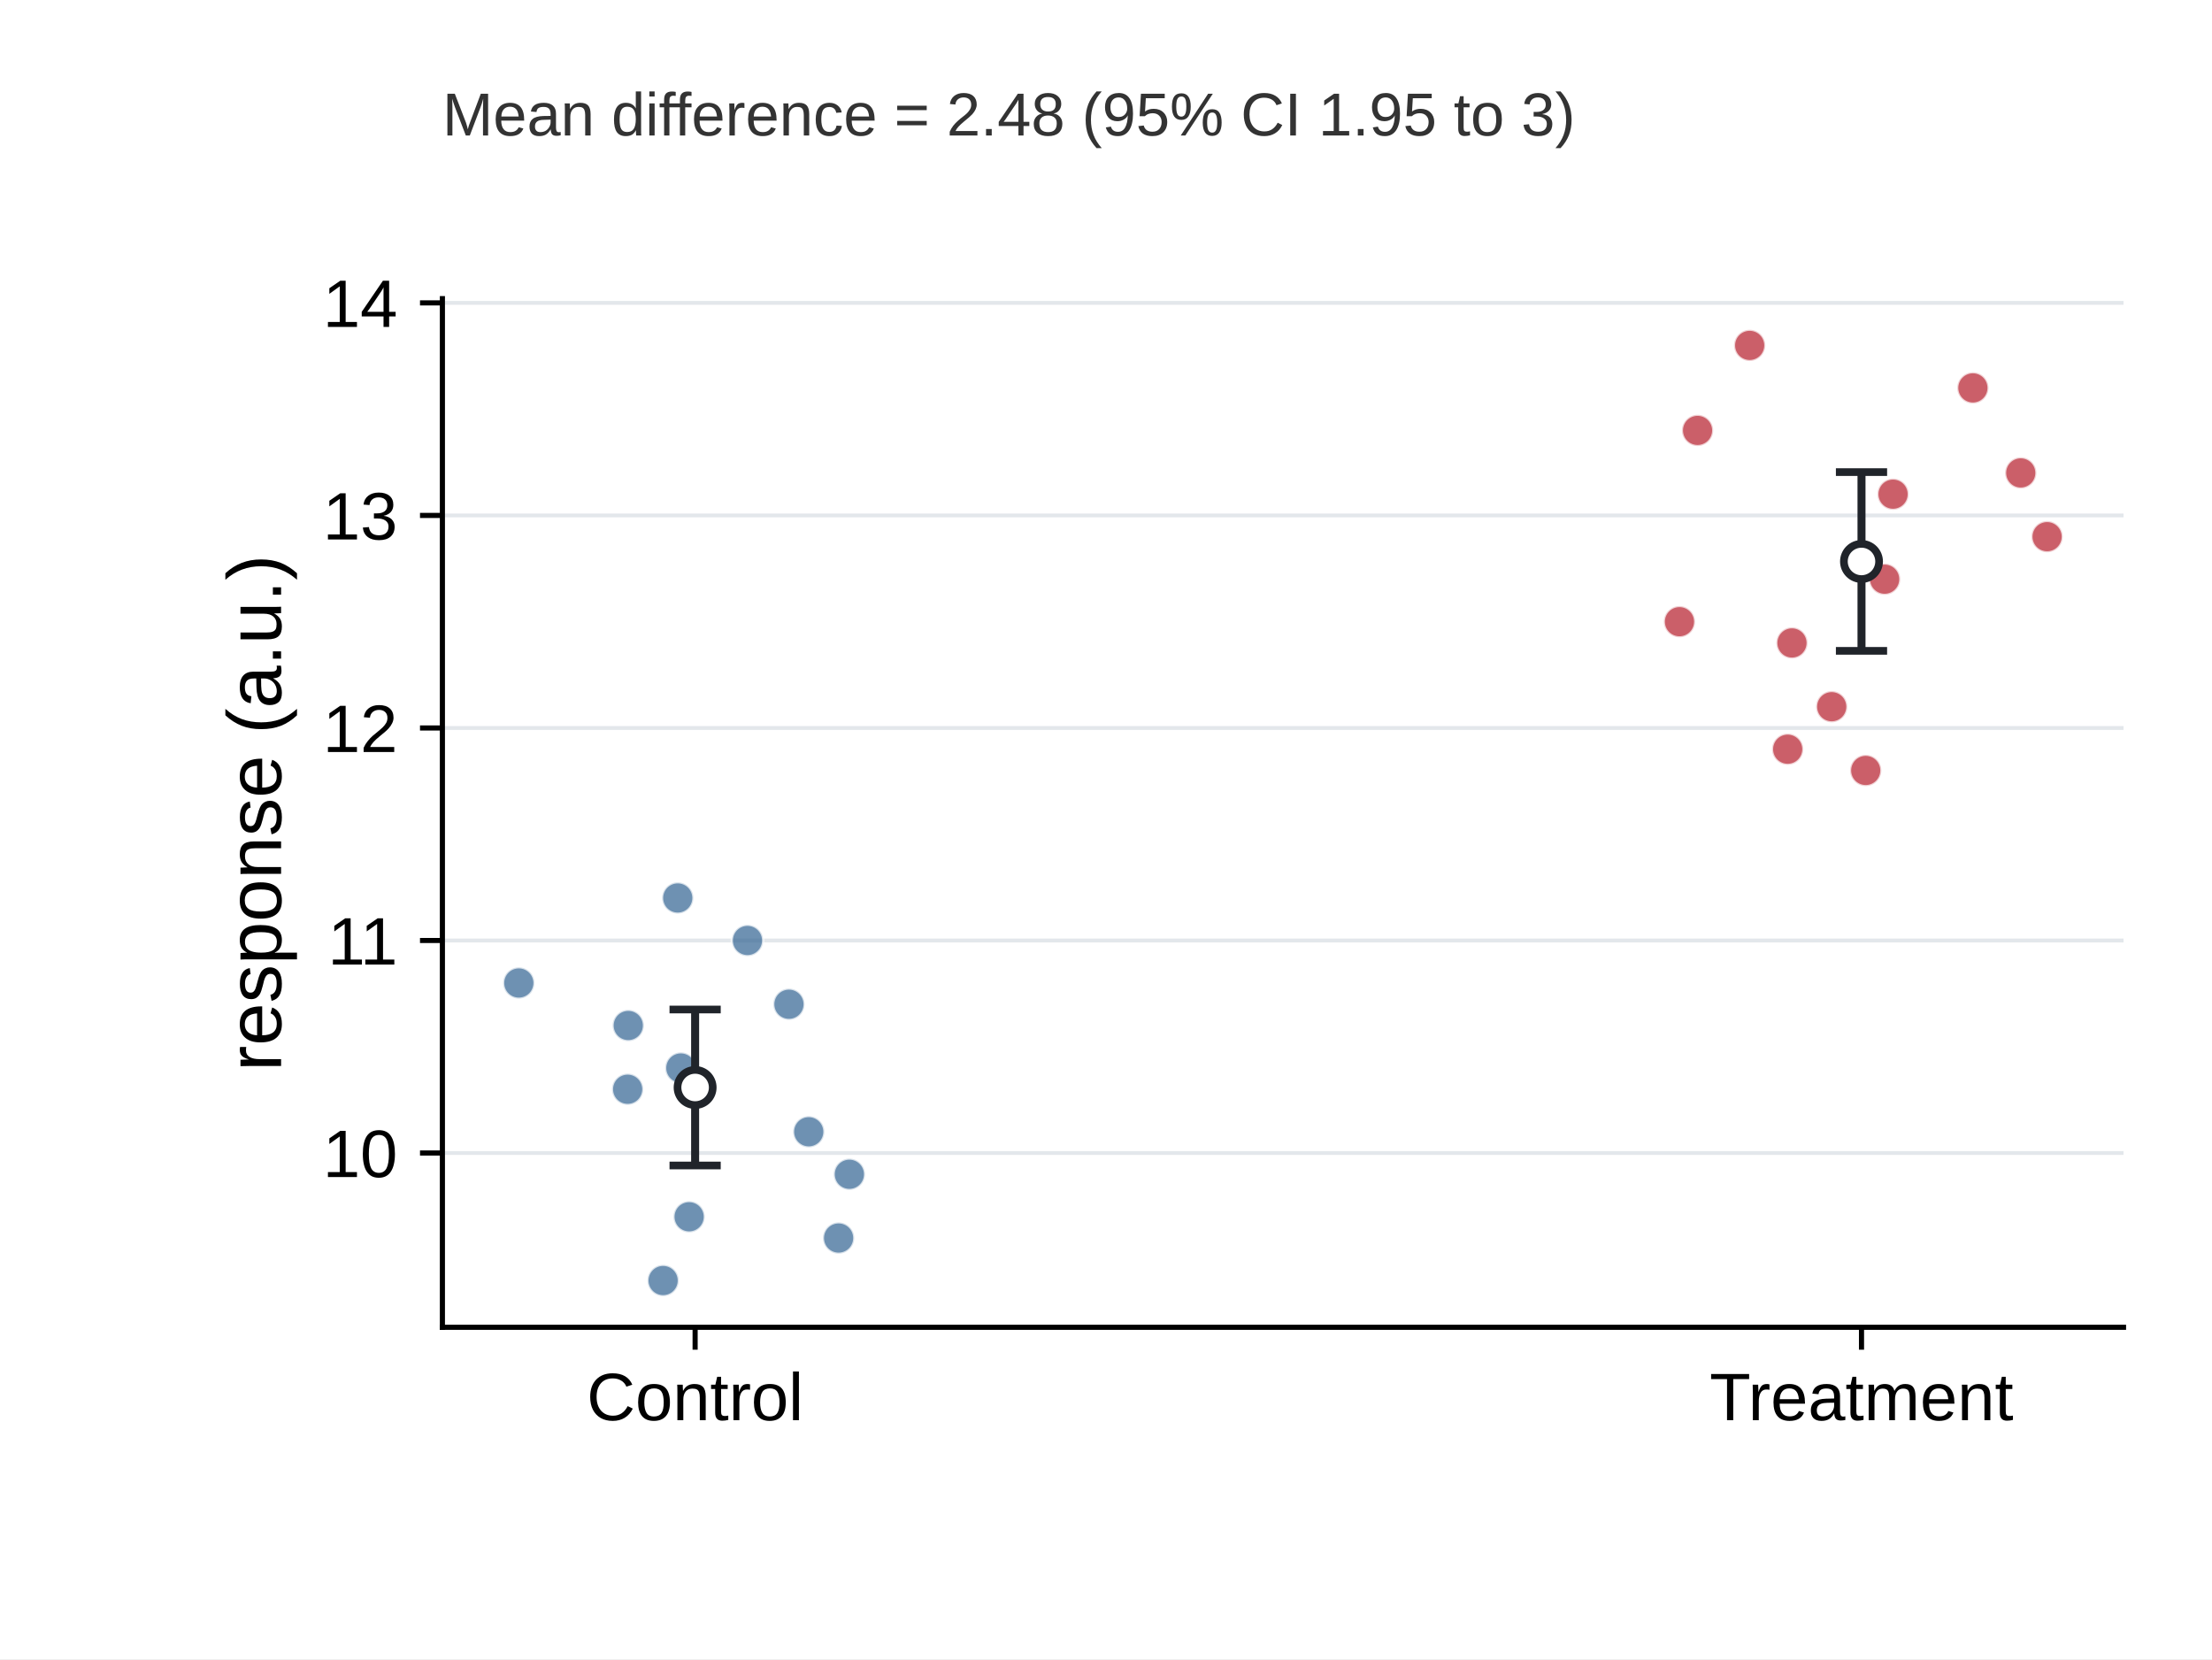
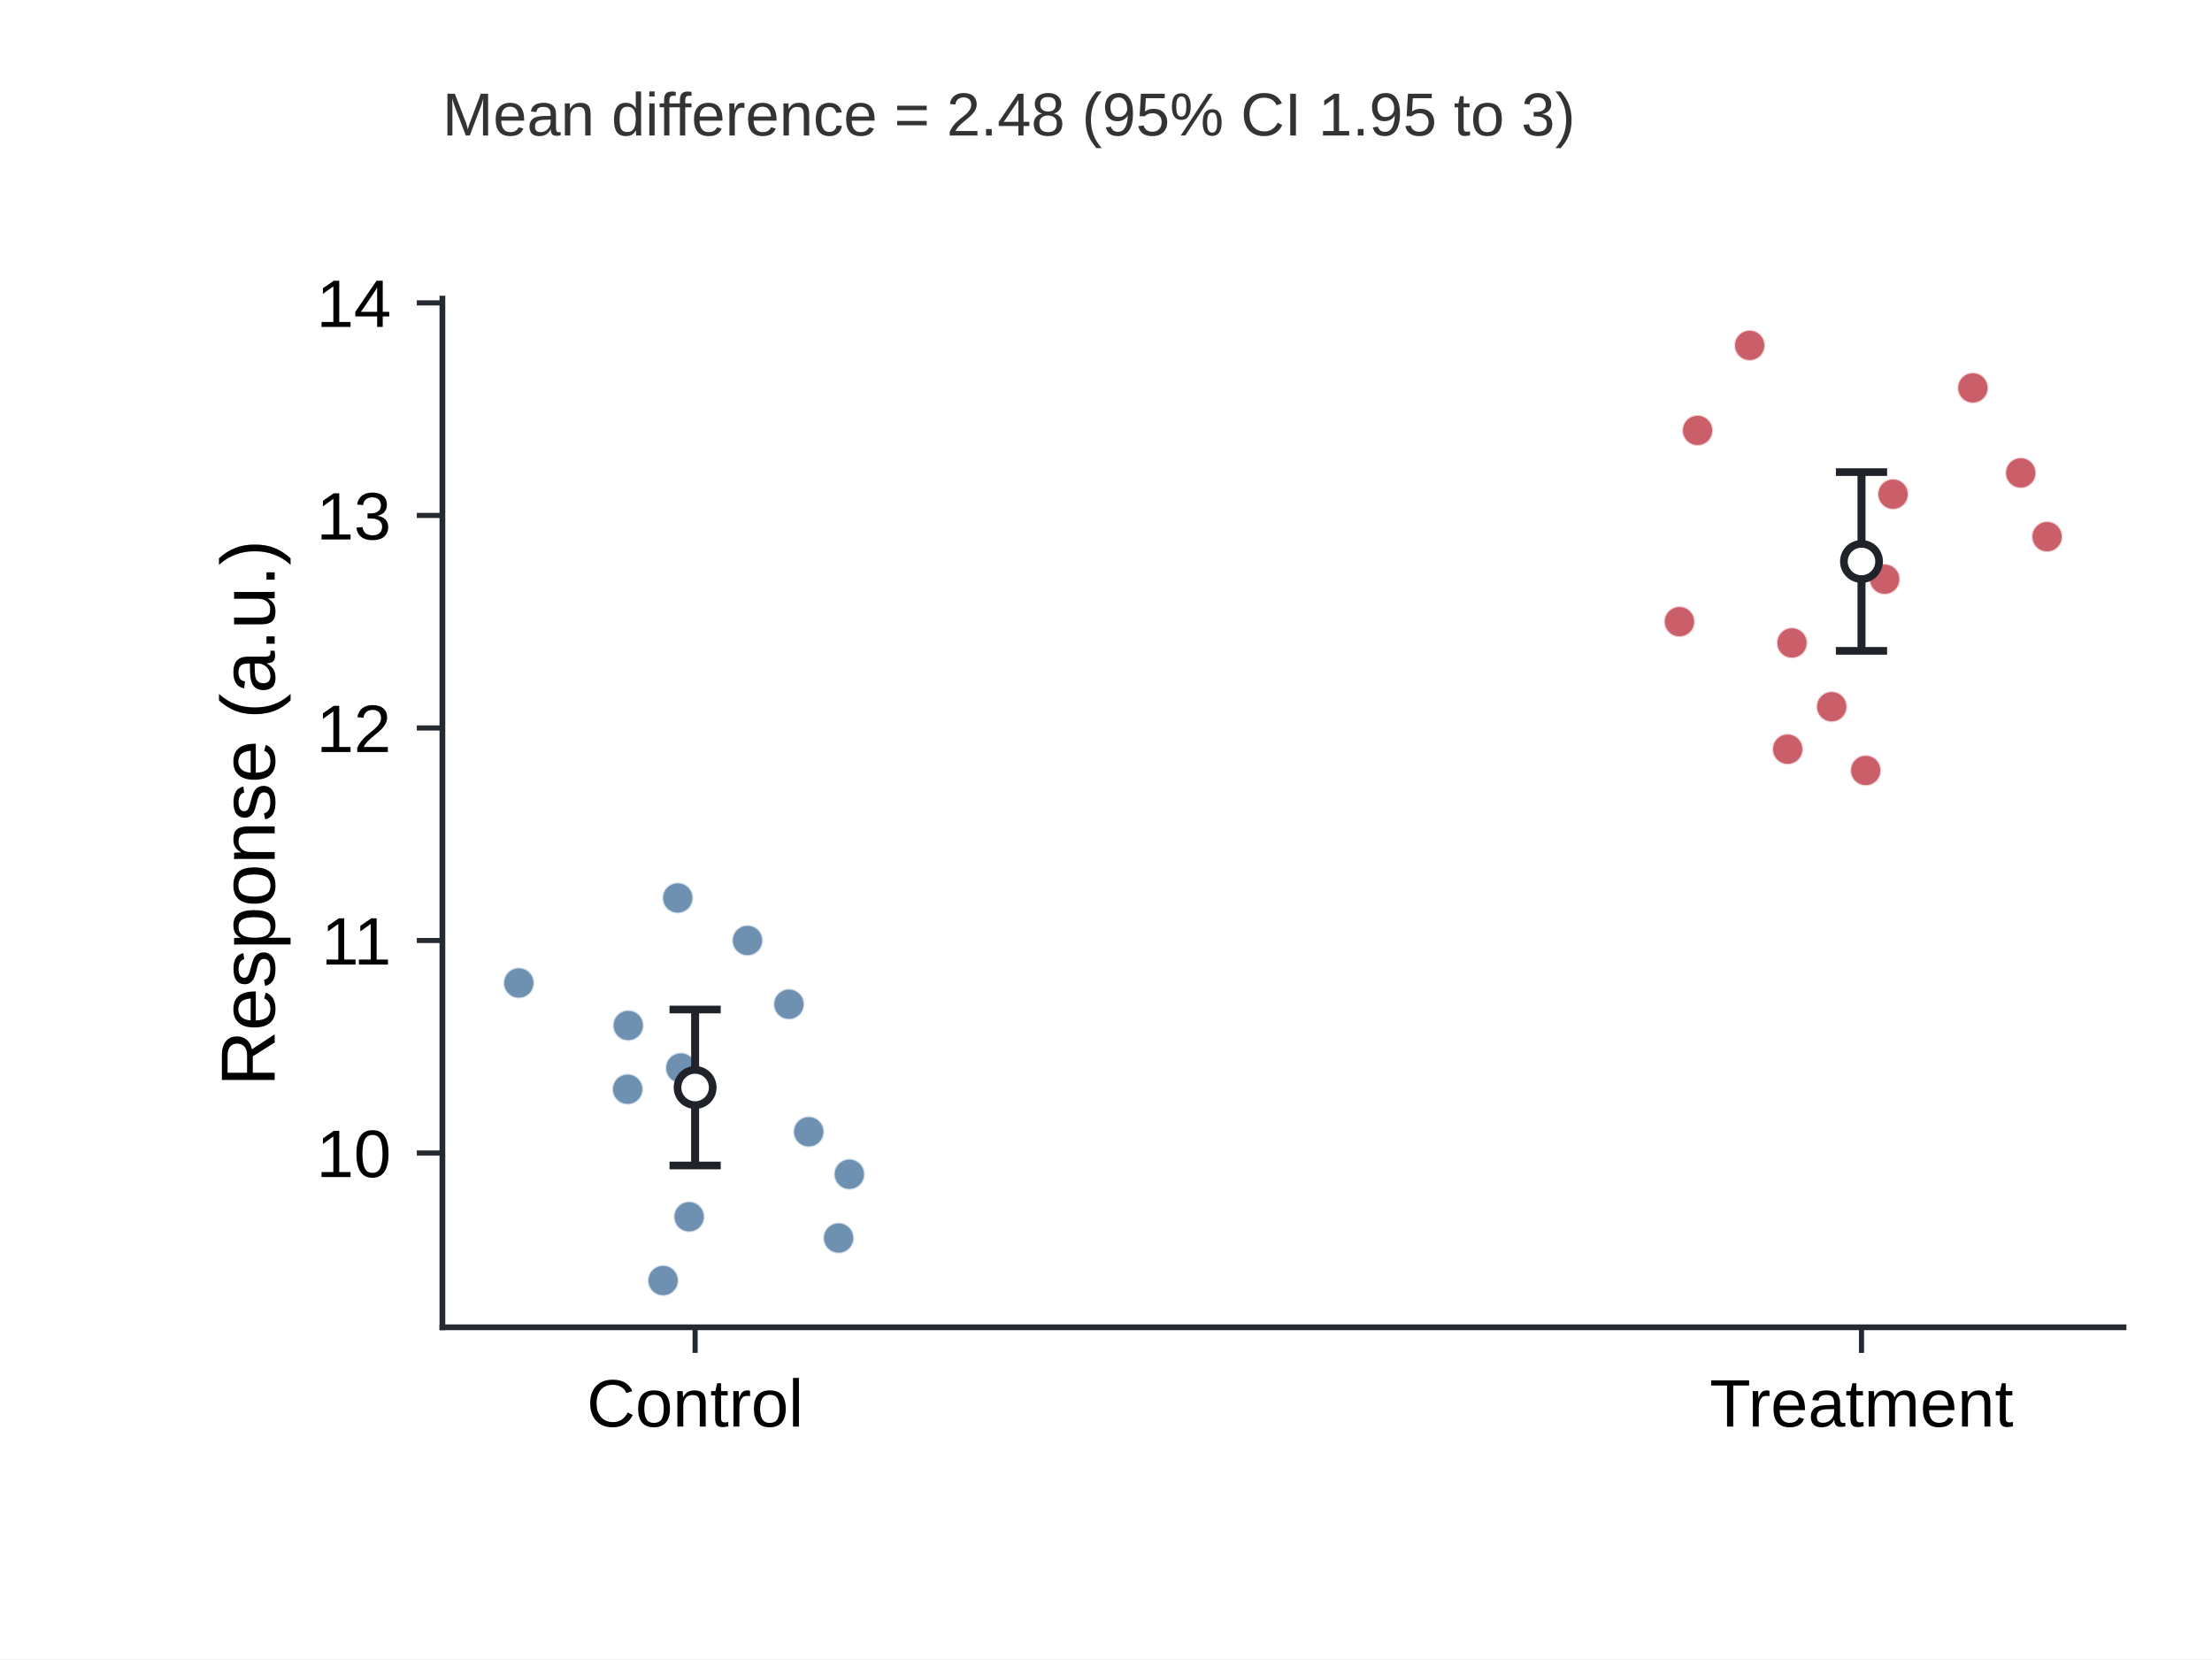
<svg xmlns="http://www.w3.org/2000/svg" xmlns:xlink="http://www.w3.org/1999/xlink" width="345.6pt" height="259.2pt" viewBox="0 0 345.6 259.2" version="1.1">
  <defs>
    <style type="text/css">*{stroke-linejoin: round; stroke-linecap: butt}</style>
  </defs>
  <g id="figure_1">
    <g id="patch_1">
      <path d="M 0 259.2 L 345.6 259.2 L 345.6 0 L 0 0 z " style="fill: #ffffff" />
    </g>
    <g id="axes_1">
      <g id="patch_2">
        <path d="M 69.12 207.36 L 331.776 207.36 L 331.776 46.656 L 69.12 46.656 z " style="fill: #ffffff" />
      </g>
      <g id="matplotlib.axis_1">
        <g id="xtick_1">
          <g id="line2d_1">
            <defs>
-               <path id="mca87ed1e06" d="M 0 0 L 0 3.5 " style="stroke: #000000; stroke-width: 0.8" />
+               <path id="m39f7adc6a0" d="M 0 0 L 0 4 " style="stroke: #252a31; stroke-width: 0.8" />
            </defs>
            <g>
-               <use xlink:href="#mca87ed1e06" x="108.605" y="207.36" style="stroke: #000000; stroke-width: 0.8" />
+               <use xlink:href="#m39f7adc6a0" x="108.605" y="207.36" style="fill: #252a31; stroke: #252a31; stroke-width: 0.8" />
            </g>
          </g>
          <g id="text_1">
-             <text style="font: 10.5px 'Arial'; text-anchor: middle" x="108.605" y="221.876" transform="rotate(-0, 108.6046, 221.8757)">Control</text>
+             <text style="font: 10.5px 'Arial'; text-anchor: middle" x="108.605" y="222.876" transform="rotate(-0, 108.6046, 222.8757)">Control</text>
          </g>
        </g>
        <g id="xtick_2">
          <g id="line2d_2">
            <g>
-               <use xlink:href="#mca87ed1e06" x="290.839" y="207.36" style="stroke: #000000; stroke-width: 0.8" />
+               <use xlink:href="#m39f7adc6a0" x="290.839" y="207.36" style="fill: #252a31; stroke: #252a31; stroke-width: 0.8" />
            </g>
          </g>
          <g id="text_2">
-             <text style="font: 10.5px 'Arial'; text-anchor: middle" x="290.839" y="221.876" transform="rotate(-0, 290.8388, 221.8757)">Treatment</text>
+             <text style="font: 10.5px 'Arial'; text-anchor: middle" x="290.839" y="222.876" transform="rotate(-0, 290.8388, 222.8757)">Treatment</text>
          </g>
        </g>
      </g>
      <g id="matplotlib.axis_2">
        <g id="ytick_1">
          <g id="line2d_3">
-             <path d="M 69.12 180.133 L 331.776 180.133 " clip-path="url(#p2328a3d8b3)" style="fill: none; stroke: #d9dee4; stroke-opacity: 0.75; stroke-width: 0.6; stroke-linecap: square" />
-           </g>
-           <g id="line2d_4">
            <defs>
-               <path id="mb640b7d2f4" d="M 0 0 L -3.5 0 " style="stroke: #000000; stroke-width: 0.8" />
+               <path id="me33ca26739" d="M 0 0 L -4 0 " style="stroke: #252a31; stroke-width: 0.8" />
            </defs>
            <g>
-               <use xlink:href="#mb640b7d2f4" x="69.12" y="180.133" style="stroke: #000000; stroke-width: 0.8" />
+               <use xlink:href="#me33ca26739" x="69.12" y="180.133" style="fill: #252a31; stroke: #252a31; stroke-width: 0.8" />
            </g>
          </g>
          <g id="text_3">
-             <text style="font: 10.5px 'Arial'; text-anchor: end" x="62.12" y="183.891" transform="rotate(-0, 62.12, 183.8911)">10</text>
+             <text style="font: 10.5px 'Arial'; text-anchor: end" x="61.12" y="183.891" transform="rotate(-0, 61.12, 183.8911)">10</text>
          </g>
        </g>
        <g id="ytick_2">
-           <g id="line2d_5">
-             <path d="M 69.12 146.93 L 331.776 146.93 " clip-path="url(#p2328a3d8b3)" style="fill: none; stroke: #d9dee4; stroke-opacity: 0.75; stroke-width: 0.6; stroke-linecap: square" />
-           </g>
-           <g id="line2d_6">
+           <g id="line2d_4">
            <g>
-               <use xlink:href="#mb640b7d2f4" x="69.12" y="146.93" style="stroke: #000000; stroke-width: 0.8" />
+               <use xlink:href="#me33ca26739" x="69.12" y="146.93" style="fill: #252a31; stroke: #252a31; stroke-width: 0.8" />
            </g>
          </g>
          <g id="text_4">
-             <text style="font: 10.5px 'Arial'; text-anchor: end" x="62.12" y="150.688" transform="rotate(-0, 62.12, 150.6878)">11</text>
+             <text style="font: 10.5px 'Arial'; text-anchor: end" x="61.12" y="150.688" transform="rotate(-0, 61.12, 150.6878)">11</text>
          </g>
        </g>
        <g id="ytick_3">
-           <g id="line2d_7">
-             <path d="M 69.12 113.727 L 331.776 113.727 " clip-path="url(#p2328a3d8b3)" style="fill: none; stroke: #d9dee4; stroke-opacity: 0.75; stroke-width: 0.6; stroke-linecap: square" />
-           </g>
-           <g id="line2d_8">
+           <g id="line2d_5">
            <g>
-               <use xlink:href="#mb640b7d2f4" x="69.12" y="113.727" style="stroke: #000000; stroke-width: 0.8" />
+               <use xlink:href="#me33ca26739" x="69.12" y="113.727" style="fill: #252a31; stroke: #252a31; stroke-width: 0.8" />
            </g>
          </g>
          <g id="text_5">
-             <text style="font: 10.5px 'Arial'; text-anchor: end" x="62.12" y="117.485" transform="rotate(-0, 62.12, 117.4845)">12</text>
+             <text style="font: 10.5px 'Arial'; text-anchor: end" x="61.12" y="117.485" transform="rotate(-0, 61.12, 117.4845)">12</text>
          </g>
        </g>
        <g id="ytick_4">
-           <g id="line2d_9">
-             <path d="M 69.12 80.523 L 331.776 80.523 " clip-path="url(#p2328a3d8b3)" style="fill: none; stroke: #d9dee4; stroke-opacity: 0.75; stroke-width: 0.6; stroke-linecap: square" />
-           </g>
-           <g id="line2d_10">
+           <g id="line2d_6">
            <g>
-               <use xlink:href="#mb640b7d2f4" x="69.12" y="80.523" style="stroke: #000000; stroke-width: 0.8" />
+               <use xlink:href="#me33ca26739" x="69.12" y="80.523" style="fill: #252a31; stroke: #252a31; stroke-width: 0.8" />
            </g>
          </g>
          <g id="text_6">
-             <text style="font: 10.5px 'Arial'; text-anchor: end" x="62.12" y="84.281" transform="rotate(-0, 62.12, 84.28122)">13</text>
+             <text style="font: 10.5px 'Arial'; text-anchor: end" x="61.12" y="84.281" transform="rotate(-0, 61.12, 84.28122)">13</text>
          </g>
        </g>
        <g id="ytick_5">
-           <g id="line2d_11">
-             <path d="M 69.12 47.32 L 331.776 47.32 " clip-path="url(#p2328a3d8b3)" style="fill: none; stroke: #d9dee4; stroke-opacity: 0.75; stroke-width: 0.6; stroke-linecap: square" />
-           </g>
-           <g id="line2d_12">
+           <g id="line2d_7">
            <g>
-               <use xlink:href="#mb640b7d2f4" x="69.12" y="47.32" style="stroke: #000000; stroke-width: 0.8" />
+               <use xlink:href="#me33ca26739" x="69.12" y="47.32" style="fill: #252a31; stroke: #252a31; stroke-width: 0.8" />
            </g>
          </g>
          <g id="text_7">
-             <text style="font: 10.5px 'Arial'; text-anchor: end" x="62.12" y="51.078" transform="rotate(-0, 62.12, 51.07792)">14</text>
+             <text style="font: 10.5px 'Arial'; text-anchor: end" x="61.12" y="51.078" transform="rotate(-0, 61.12, 51.07792)">14</text>
          </g>
        </g>
        <g id="text_8">
-           <text style="font: 12px 'Arial'; text-anchor: middle" x="43.916" y="127.008" transform="rotate(-90, 43.91641, 127.008)">response (a.u.)</text>
+           <text style="font: 12px 'Arial'; text-anchor: middle" x="42.916" y="127.008" transform="rotate(-90, 42.91641, 127.008)">Response (a.u.)</text>
        </g>
      </g>
      <g id="patch_3">
-         <path d="M 69.12 207.36 L 69.12 46.656 " style="fill: none; stroke: #000000; stroke-width: 0.8; stroke-linejoin: miter; stroke-linecap: square" />
+         <path d="M 69.12 207.36 L 69.12 46.656 " style="fill: none; stroke: #252a31; stroke-width: 0.9; stroke-linejoin: miter; stroke-linecap: square" />
      </g>
      <g id="patch_4">
-         <path d="M 69.12 207.36 L 331.776 207.36 " style="fill: none; stroke: #000000; stroke-width: 0.8; stroke-linejoin: miter; stroke-linecap: square" />
+         <path d="M 69.12 207.36 L 331.776 207.36 " style="fill: none; stroke: #252a31; stroke-width: 0.9; stroke-linejoin: miter; stroke-linecap: square" />
      </g>
      <g id="PathCollection_1">
        <defs>
-           <path id="m34d88a4cc0" d="M 0 2.449 C 0.65 2.449 1.273 2.191 1.732 1.732 C 2.191 1.273 2.449 0.65 2.449 0 C 2.449 -0.65 2.191 -1.273 1.732 -1.732 C 1.273 -2.191 0.65 -2.449 0 -2.449 C -0.65 -2.449 -1.273 -2.191 -1.732 -1.732 C -2.191 -1.273 -2.449 -0.65 -2.449 0 C -2.449 0.65 -2.191 1.273 -1.732 1.732 C -1.273 2.191 -0.65 2.449 0 2.449 z " style="stroke: #ffffff; stroke-opacity: 0.72; stroke-width: 0.35" />
+           <path id="m3534ac1435" d="M 0 2.449 C 0.65 2.449 1.273 2.191 1.732 1.732 C 2.191 1.273 2.449 0.65 2.449 0 C 2.449 -0.65 2.191 -1.273 1.732 -1.732 C 1.273 -2.191 0.65 -2.449 0 -2.449 C -0.65 -2.449 -1.273 -2.191 -1.732 -1.732 C -2.191 -1.273 -2.449 -0.65 -2.449 0 C -2.449 0.65 -2.191 1.273 -1.732 1.732 C -1.273 2.191 -0.65 2.449 0 2.449 z " style="stroke: #ffffff; stroke-opacity: 0.72; stroke-width: 0.35" />
        </defs>
-         <g clip-path="url(#p2328a3d8b3)">
-           <use xlink:href="#m34d88a4cc0" x="103.605" y="200.055" style="fill: #376795; fill-opacity: 0.72; stroke: #ffffff; stroke-opacity: 0.72; stroke-width: 0.35" />
-           <use xlink:href="#m34d88a4cc0" x="126.356" y="176.813" style="fill: #376795; fill-opacity: 0.72; stroke: #ffffff; stroke-opacity: 0.72; stroke-width: 0.35" />
-           <use xlink:href="#m34d88a4cc0" x="81.059" y="153.571" style="fill: #376795; fill-opacity: 0.72; stroke: #ffffff; stroke-opacity: 0.72; stroke-width: 0.35" />
-           <use xlink:href="#m34d88a4cc0" x="107.67" y="190.094" style="fill: #376795; fill-opacity: 0.72; stroke: #ffffff; stroke-opacity: 0.72; stroke-width: 0.35" />
-           <use xlink:href="#m34d88a4cc0" x="105.89" y="140.289" style="fill: #376795; fill-opacity: 0.72; stroke: #ffffff; stroke-opacity: 0.72; stroke-width: 0.35" />
-           <use xlink:href="#m34d88a4cc0" x="106.375" y="166.852" style="fill: #376795; fill-opacity: 0.72; stroke: #ffffff; stroke-opacity: 0.72; stroke-width: 0.35" />
-           <use xlink:href="#m34d88a4cc0" x="132.705" y="183.454" style="fill: #376795; fill-opacity: 0.72; stroke: #ffffff; stroke-opacity: 0.72; stroke-width: 0.35" />
-           <use xlink:href="#m34d88a4cc0" x="98.16" y="160.211" style="fill: #376795; fill-opacity: 0.72; stroke: #ffffff; stroke-opacity: 0.72; stroke-width: 0.35" />
-           <use xlink:href="#m34d88a4cc0" x="116.787" y="146.93" style="fill: #376795; fill-opacity: 0.72; stroke: #ffffff; stroke-opacity: 0.72; stroke-width: 0.35" />
-           <use xlink:href="#m34d88a4cc0" x="131.022" y="193.415" style="fill: #376795; fill-opacity: 0.72; stroke: #ffffff; stroke-opacity: 0.72; stroke-width: 0.35" />
-           <use xlink:href="#m34d88a4cc0" x="98.063" y="170.172" style="fill: #376795; fill-opacity: 0.72; stroke: #ffffff; stroke-opacity: 0.72; stroke-width: 0.35" />
-           <use xlink:href="#m34d88a4cc0" x="123.264" y="156.891" style="fill: #376795; fill-opacity: 0.72; stroke: #ffffff; stroke-opacity: 0.72; stroke-width: 0.35" />
+         <g clip-path="url(#p87581b6f23)">
+           <use xlink:href="#m3534ac1435" x="103.605" y="200.055" style="fill: #376795; fill-opacity: 0.72; stroke: #ffffff; stroke-opacity: 0.72; stroke-width: 0.35" />
+           <use xlink:href="#m3534ac1435" x="126.356" y="176.813" style="fill: #376795; fill-opacity: 0.72; stroke: #ffffff; stroke-opacity: 0.72; stroke-width: 0.35" />
+           <use xlink:href="#m3534ac1435" x="81.059" y="153.571" style="fill: #376795; fill-opacity: 0.72; stroke: #ffffff; stroke-opacity: 0.72; stroke-width: 0.35" />
+           <use xlink:href="#m3534ac1435" x="107.67" y="190.094" style="fill: #376795; fill-opacity: 0.72; stroke: #ffffff; stroke-opacity: 0.72; stroke-width: 0.35" />
+           <use xlink:href="#m3534ac1435" x="105.89" y="140.289" style="fill: #376795; fill-opacity: 0.72; stroke: #ffffff; stroke-opacity: 0.72; stroke-width: 0.35" />
+           <use xlink:href="#m3534ac1435" x="106.375" y="166.852" style="fill: #376795; fill-opacity: 0.72; stroke: #ffffff; stroke-opacity: 0.72; stroke-width: 0.35" />
+           <use xlink:href="#m3534ac1435" x="132.705" y="183.454" style="fill: #376795; fill-opacity: 0.72; stroke: #ffffff; stroke-opacity: 0.72; stroke-width: 0.35" />
+           <use xlink:href="#m3534ac1435" x="98.16" y="160.211" style="fill: #376795; fill-opacity: 0.72; stroke: #ffffff; stroke-opacity: 0.72; stroke-width: 0.35" />
+           <use xlink:href="#m3534ac1435" x="116.787" y="146.93" style="fill: #376795; fill-opacity: 0.72; stroke: #ffffff; stroke-opacity: 0.72; stroke-width: 0.35" />
+           <use xlink:href="#m3534ac1435" x="131.022" y="193.415" style="fill: #376795; fill-opacity: 0.72; stroke: #ffffff; stroke-opacity: 0.72; stroke-width: 0.35" />
+           <use xlink:href="#m3534ac1435" x="98.063" y="170.172" style="fill: #376795; fill-opacity: 0.72; stroke: #ffffff; stroke-opacity: 0.72; stroke-width: 0.35" />
+           <use xlink:href="#m3534ac1435" x="123.264" y="156.891" style="fill: #376795; fill-opacity: 0.72; stroke: #ffffff; stroke-opacity: 0.72; stroke-width: 0.35" />
        </g>
      </g>
      <g id="PathCollection_2">
        <defs>
-           <path id="md335f2faf4" d="M 0 2.449 C 0.65 2.449 1.273 2.191 1.732 1.732 C 2.191 1.273 2.449 0.65 2.449 0 C 2.449 -0.65 2.191 -1.273 1.732 -1.732 C 1.273 -2.191 0.65 -2.449 0 -2.449 C -0.65 -2.449 -1.273 -2.191 -1.732 -1.732 C -2.191 -1.273 -2.449 -0.65 -2.449 0 C -2.449 0.65 -2.191 1.273 -1.732 1.732 C -1.273 2.191 -0.65 2.449 0 2.449 z " style="stroke: #ffffff; stroke-opacity: 0.72; stroke-width: 0.35" />
+           <path id="md09bcc33bf" d="M 0 2.449 C 0.65 2.449 1.273 2.191 1.732 1.732 C 2.191 1.273 2.449 0.65 2.449 0 C 2.449 -0.65 2.191 -1.273 1.732 -1.732 C 1.273 -2.191 0.65 -2.449 0 -2.449 C -0.65 -2.449 -1.273 -2.191 -1.732 -1.732 C -2.191 -1.273 -2.449 -0.65 -2.449 0 C -2.449 0.65 -2.191 1.273 -1.732 1.732 C -1.273 2.191 -0.65 2.449 0 2.449 z " style="stroke: #ffffff; stroke-opacity: 0.72; stroke-width: 0.35" />
        </defs>
-         <g clip-path="url(#p2328a3d8b3)">
-           <use xlink:href="#md335f2faf4" x="286.183" y="110.406" style="fill: #b72230; fill-opacity: 0.72; stroke: #ffffff; stroke-opacity: 0.72; stroke-width: 0.35" />
-           <use xlink:href="#md335f2faf4" x="265.225" y="67.242" style="fill: #b72230; fill-opacity: 0.72; stroke: #ffffff; stroke-opacity: 0.72; stroke-width: 0.35" />
-           <use xlink:href="#md335f2faf4" x="291.498" y="120.367" style="fill: #b72230; fill-opacity: 0.72; stroke: #ffffff; stroke-opacity: 0.72; stroke-width: 0.35" />
-           <use xlink:href="#md335f2faf4" x="294.456" y="90.484" style="fill: #b72230; fill-opacity: 0.72; stroke: #ffffff; stroke-opacity: 0.72; stroke-width: 0.35" />
-           <use xlink:href="#md335f2faf4" x="295.769" y="77.203" style="fill: #b72230; fill-opacity: 0.72; stroke: #ffffff; stroke-opacity: 0.72; stroke-width: 0.35" />
-           <use xlink:href="#md335f2faf4" x="279.975" y="100.445" style="fill: #b72230; fill-opacity: 0.72; stroke: #ffffff; stroke-opacity: 0.72; stroke-width: 0.35" />
-           <use xlink:href="#md335f2faf4" x="273.367" y="53.961" style="fill: #b72230; fill-opacity: 0.72; stroke: #ffffff; stroke-opacity: 0.72; stroke-width: 0.35" />
-           <use xlink:href="#md335f2faf4" x="279.305" y="117.047" style="fill: #b72230; fill-opacity: 0.72; stroke: #ffffff; stroke-opacity: 0.72; stroke-width: 0.35" />
-           <use xlink:href="#md335f2faf4" x="319.837" y="83.844" style="fill: #b72230; fill-opacity: 0.72; stroke: #ffffff; stroke-opacity: 0.72; stroke-width: 0.35" />
-           <use xlink:href="#md335f2faf4" x="315.718" y="73.883" style="fill: #b72230; fill-opacity: 0.72; stroke: #ffffff; stroke-opacity: 0.72; stroke-width: 0.35" />
-           <use xlink:href="#md335f2faf4" x="262.397" y="97.125" style="fill: #b72230; fill-opacity: 0.72; stroke: #ffffff; stroke-opacity: 0.72; stroke-width: 0.35" />
-           <use xlink:href="#md335f2faf4" x="308.242" y="60.601" style="fill: #b72230; fill-opacity: 0.72; stroke: #ffffff; stroke-opacity: 0.72; stroke-width: 0.35" />
+         <g clip-path="url(#p87581b6f23)">
+           <use xlink:href="#md09bcc33bf" x="286.183" y="110.406" style="fill: #b72230; fill-opacity: 0.72; stroke: #ffffff; stroke-opacity: 0.72; stroke-width: 0.35" />
+           <use xlink:href="#md09bcc33bf" x="265.225" y="67.242" style="fill: #b72230; fill-opacity: 0.72; stroke: #ffffff; stroke-opacity: 0.72; stroke-width: 0.35" />
+           <use xlink:href="#md09bcc33bf" x="291.498" y="120.367" style="fill: #b72230; fill-opacity: 0.72; stroke: #ffffff; stroke-opacity: 0.72; stroke-width: 0.35" />
+           <use xlink:href="#md09bcc33bf" x="294.456" y="90.484" style="fill: #b72230; fill-opacity: 0.72; stroke: #ffffff; stroke-opacity: 0.72; stroke-width: 0.35" />
+           <use xlink:href="#md09bcc33bf" x="295.769" y="77.203" style="fill: #b72230; fill-opacity: 0.72; stroke: #ffffff; stroke-opacity: 0.72; stroke-width: 0.35" />
+           <use xlink:href="#md09bcc33bf" x="279.975" y="100.445" style="fill: #b72230; fill-opacity: 0.72; stroke: #ffffff; stroke-opacity: 0.72; stroke-width: 0.35" />
+           <use xlink:href="#md09bcc33bf" x="273.367" y="53.961" style="fill: #b72230; fill-opacity: 0.72; stroke: #ffffff; stroke-opacity: 0.72; stroke-width: 0.35" />
+           <use xlink:href="#md09bcc33bf" x="279.305" y="117.047" style="fill: #b72230; fill-opacity: 0.72; stroke: #ffffff; stroke-opacity: 0.72; stroke-width: 0.35" />
+           <use xlink:href="#md09bcc33bf" x="319.837" y="83.844" style="fill: #b72230; fill-opacity: 0.72; stroke: #ffffff; stroke-opacity: 0.72; stroke-width: 0.35" />
+           <use xlink:href="#md09bcc33bf" x="315.718" y="73.883" style="fill: #b72230; fill-opacity: 0.72; stroke: #ffffff; stroke-opacity: 0.72; stroke-width: 0.35" />
+           <use xlink:href="#md09bcc33bf" x="262.397" y="97.125" style="fill: #b72230; fill-opacity: 0.72; stroke: #ffffff; stroke-opacity: 0.72; stroke-width: 0.35" />
+           <use xlink:href="#md09bcc33bf" x="308.242" y="60.601" style="fill: #b72230; fill-opacity: 0.72; stroke: #ffffff; stroke-opacity: 0.72; stroke-width: 0.35" />
        </g>
      </g>
      <g id="LineCollection_1">
-         <path d="M 108.605 182.08 L 108.605 157.711 " clip-path="url(#p2328a3d8b3)" style="fill: none; stroke: #20242a; stroke-width: 1.25" />
+         <path d="M 108.605 182.08 L 108.605 157.711 " clip-path="url(#p87581b6f23)" style="fill: none; stroke: #20242a; stroke-width: 1.25" />
      </g>
-       <g id="line2d_13">
+       <g id="line2d_8">
        <defs>
-           <path id="m6ab7c88dca" d="M 4 0 L -4 -0 " style="stroke: #20242a; stroke-width: 1.2" />
+           <path id="m7b3ebf2063" d="M 4 0 L -4 -0 " style="stroke: #20242a; stroke-width: 1.2" />
        </defs>
-         <g clip-path="url(#p2328a3d8b3)">
-           <use xlink:href="#m6ab7c88dca" x="108.605" y="182.08" style="fill: #20242a; stroke: #20242a; stroke-width: 1.2" />
+         <g clip-path="url(#p87581b6f23)">
+           <use xlink:href="#m7b3ebf2063" x="108.605" y="182.08" style="fill: #20242a; stroke: #20242a; stroke-width: 1.2" />
        </g>
      </g>
-       <g id="line2d_14">
-         <g clip-path="url(#p2328a3d8b3)">
-           <use xlink:href="#m6ab7c88dca" x="108.605" y="157.711" style="fill: #20242a; stroke: #20242a; stroke-width: 1.2" />
+       <g id="line2d_9">
+         <g clip-path="url(#p87581b6f23)">
+           <use xlink:href="#m7b3ebf2063" x="108.605" y="157.711" style="fill: #20242a; stroke: #20242a; stroke-width: 1.2" />
        </g>
      </g>
      <g id="LineCollection_2">
-         <path d="M 290.839 101.677 L 290.839 73.757 " clip-path="url(#p2328a3d8b3)" style="fill: none; stroke: #20242a; stroke-width: 1.25" />
+         <path d="M 290.839 101.677 L 290.839 73.757 " clip-path="url(#p87581b6f23)" style="fill: none; stroke: #20242a; stroke-width: 1.25" />
      </g>
-       <g id="line2d_15">
-         <g clip-path="url(#p2328a3d8b3)">
-           <use xlink:href="#m6ab7c88dca" x="290.839" y="101.677" style="fill: #20242a; stroke: #20242a; stroke-width: 1.2" />
+       <g id="line2d_10">
+         <g clip-path="url(#p87581b6f23)">
+           <use xlink:href="#m7b3ebf2063" x="290.839" y="101.677" style="fill: #20242a; stroke: #20242a; stroke-width: 1.2" />
        </g>
      </g>
-       <g id="line2d_16">
-         <g clip-path="url(#p2328a3d8b3)">
-           <use xlink:href="#m6ab7c88dca" x="290.839" y="73.757" style="fill: #20242a; stroke: #20242a; stroke-width: 1.2" />
+       <g id="line2d_11">
+         <g clip-path="url(#p87581b6f23)">
+           <use xlink:href="#m7b3ebf2063" x="290.839" y="73.757" style="fill: #20242a; stroke: #20242a; stroke-width: 1.2" />
        </g>
      </g>
-       <g id="line2d_17">
+       <g id="line2d_12">
        <defs>
-           <path id="m49061b4931" d="M 0 2.75 C 0.729 2.75 1.429 2.46 1.945 1.945 C 2.46 1.429 2.75 0.729 2.75 0 C 2.75 -0.729 2.46 -1.429 1.945 -1.945 C 1.429 -2.46 0.729 -2.75 0 -2.75 C -0.729 -2.75 -1.429 -2.46 -1.945 -1.945 C -2.46 -1.429 -2.75 -0.729 -2.75 0 C -2.75 0.729 -2.46 1.429 -1.945 1.945 C -1.429 2.46 -0.729 2.75 0 2.75 z " style="stroke: #20242a; stroke-width: 1.2" />
+           <path id="m8f6efe7052" d="M 0 2.75 C 0.729 2.75 1.429 2.46 1.945 1.945 C 2.46 1.429 2.75 0.729 2.75 0 C 2.75 -0.729 2.46 -1.429 1.945 -1.945 C 1.429 -2.46 0.729 -2.75 0 -2.75 C -0.729 -2.75 -1.429 -2.46 -1.945 -1.945 C -2.46 -1.429 -2.75 -0.729 -2.75 0 C -2.75 0.729 -2.46 1.429 -1.945 1.945 C -1.429 2.46 -0.729 2.75 0 2.75 z " style="stroke: #20242a; stroke-width: 1.2" />
        </defs>
-         <g clip-path="url(#p2328a3d8b3)">
-           <use xlink:href="#m49061b4931" x="108.605" y="169.896" style="fill: #ffffff; stroke: #20242a; stroke-width: 1.2" />
+         <g clip-path="url(#p87581b6f23)">
+           <use xlink:href="#m8f6efe7052" x="108.605" y="169.896" style="fill: #ffffff; stroke: #20242a; stroke-width: 1.2" />
        </g>
      </g>
-       <g id="line2d_18">
-         <g clip-path="url(#p2328a3d8b3)">
-           <use xlink:href="#m49061b4931" x="290.839" y="87.717" style="fill: #ffffff; stroke: #20242a; stroke-width: 1.2" />
+       <g id="line2d_13">
+         <g clip-path="url(#p87581b6f23)">
+           <use xlink:href="#m8f6efe7052" x="290.839" y="87.717" style="fill: #ffffff; stroke: #20242a; stroke-width: 1.2" />
        </g>
      </g>
    </g>
    <g id="text_9">
      <text style="fill: #333333; font: 9.5px 'Arial'; text-anchor: start" x="69.12" y="21.172" transform="rotate(-0, 69.12, 21.1717)">Mean difference = 2.48 (95% CI 1.95 to 3)</text>
    </g>
  </g>
  <defs>
-     <clipPath id="p2328a3d8b3">
+     <clipPath id="p87581b6f23">
      <rect x="69.12" y="46.656" width="262.656" height="160.704" />
    </clipPath>
  </defs>
</svg>
